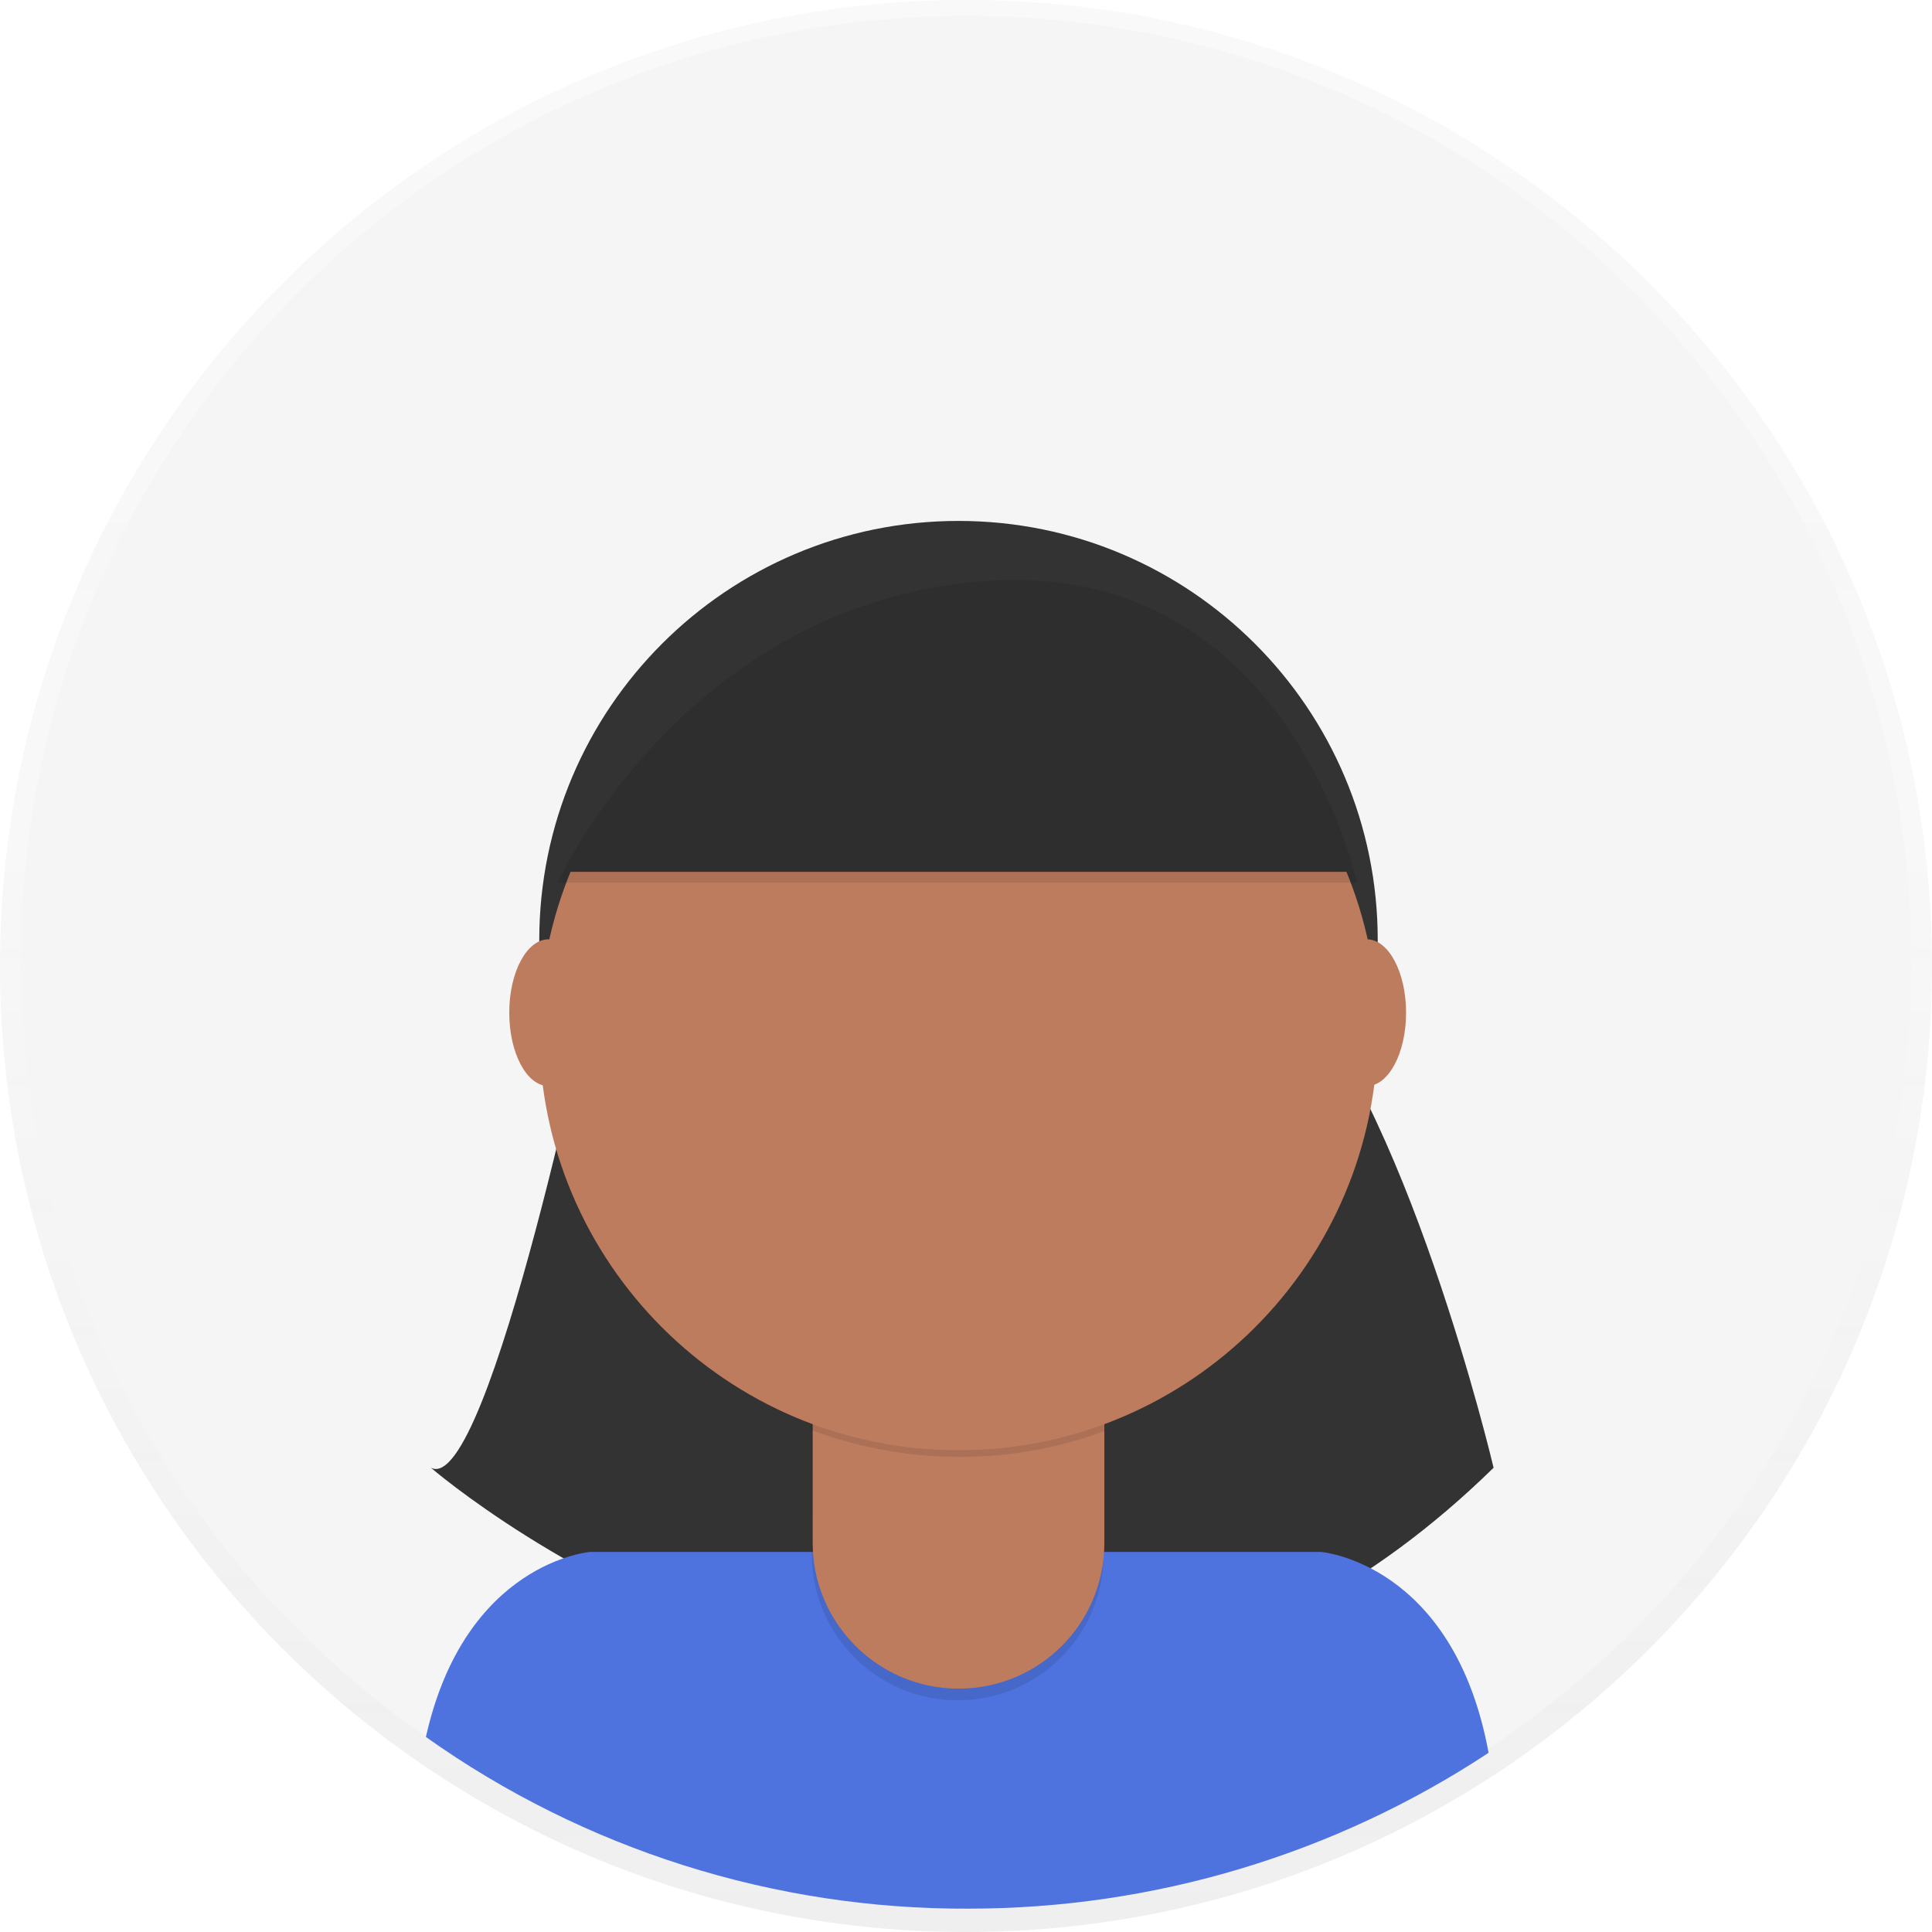
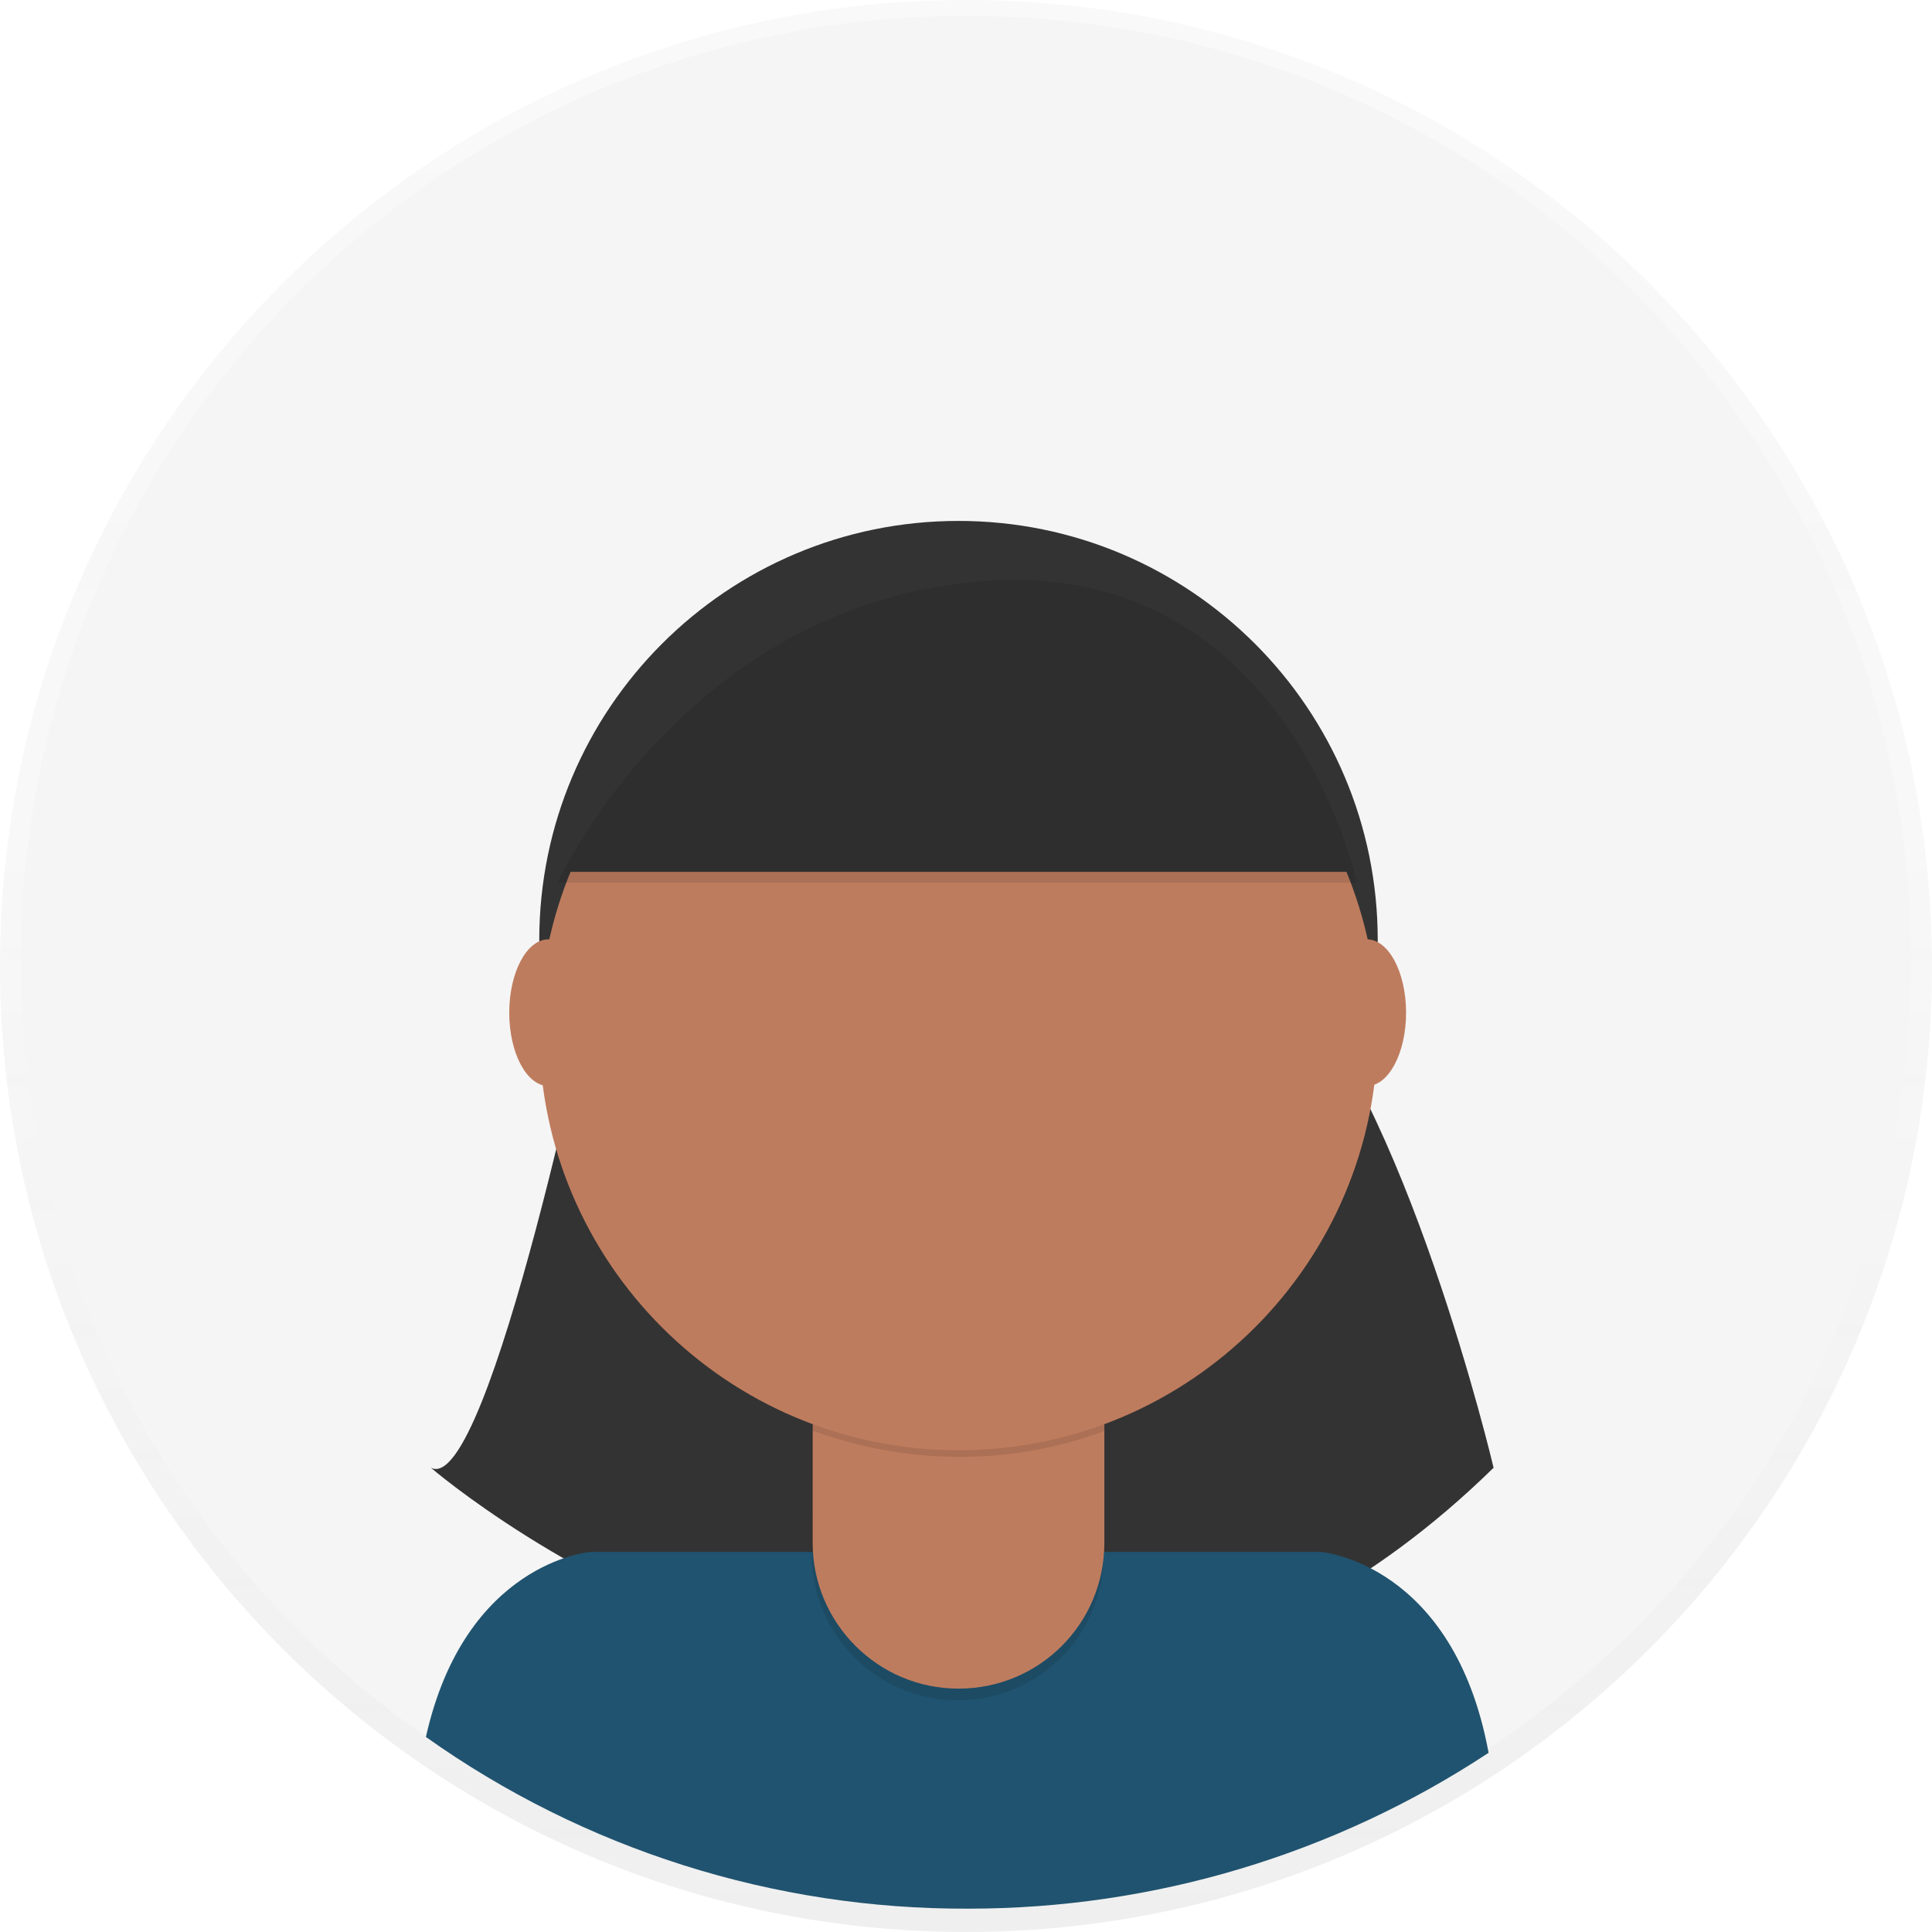
<svg xmlns="http://www.w3.org/2000/svg" version="1.1" id="_x38_8ce59e9-c4b8-4d1d-9d7a-ce0190159aa8" x="0px" y="0px" viewBox="0 0 231.8 231.8" style="enable-background:new 0 0 231.8 231.8;" xml:space="preserve">
  <style type="text/css">
	.st0{opacity:0.5;}
	.st1{fill:url(#SVGID_1_);}
	.st2{fill:#F5F5F5;}
	.st3{fill:#333333;}
- 	.st4{fill:#4E73DF;}
+ 	.st4{fill:#20536f;}
	.st5{opacity:0.1;enable-background:new    ;}
	.st6{fill:#BE7C5E;}
</style>
  <g class="st0">
    <linearGradient id="SVGID_1_" gradientUnits="userSpaceOnUse" x1="115.89" y1="525.2" x2="115.89" y2="756.98" gradientTransform="matrix(1 0 0 -1 0 756.98)">
      <stop offset="0" style="stop-color:#808080;stop-opacity:0.25" />
      <stop offset="0.54" style="stop-color:#808080;stop-opacity:0.12" />
      <stop offset="1" style="stop-color:#808080;stop-opacity:0.1" />
    </linearGradient>
    <circle class="st1" cx="115.9" cy="115.9" r="115.9" />
  </g>
  <circle class="st2" cx="115.9" cy="115.3" r="113.4" />
  <path class="st3" d="M71.6,116.3c0,0-12.9,63.4-19.9,59.8c0,0,67.7,58.5,127.5,0c0,0-10.5-44.6-25.7-59.8H71.6z" />
  <path class="st4" d="M116.2,229c22.2,0,43.9-6.5,62.4-18.7c-4.2-22.8-20.1-24.1-20.1-24.1H70.8c0,0-15,1.2-19.7,22.2  C70.1,221.9,92.9,229.1,116.2,229z" />
  <circle class="st3" cx="115" cy="112.8" r="50.3" />
  <path class="st5" d="M97.3,158.4h35.1l0,0v28.1c0,9.7-7.8,17.5-17.5,17.5l0,0c-9.7,0-17.5-7.9-17.5-17.5L97.3,158.4L97.3,158.4z" />
  <path class="st6" d="M100.7,157.1h28.4c1.9,0,3.4,1.5,3.4,3.3v0v24.7c0,9.7-7.8,17.5-17.5,17.5l0,0c-9.7,0-17.5-7.9-17.5-17.5v0  v-24.7C97.4,158.6,98.9,157.1,100.7,157.1z" />
  <path class="st5" d="M97.4,171.6c11.3,4.2,23.8,4.3,35.1,0.1v-4.3H97.4V171.6z" />
  <circle class="st6" cx="115" cy="123.7" r="50.3" />
  <path class="st3" d="M66.9,104.6h95.9c0,0-8.2-38.7-44.4-36.2S66.9,104.6,66.9,104.6z" />
  <ellipse class="st6" cx="65.8" cy="121.5" rx="4.7" ry="8.8" />
  <ellipse class="st6" cx="164" cy="121.5" rx="4.7" ry="8.8" />
  <path class="st5" d="M66.9,105.9h95.9c0,0-8.2-38.7-44.4-36.2S66.9,105.9,66.9,105.9z" />
</svg>
